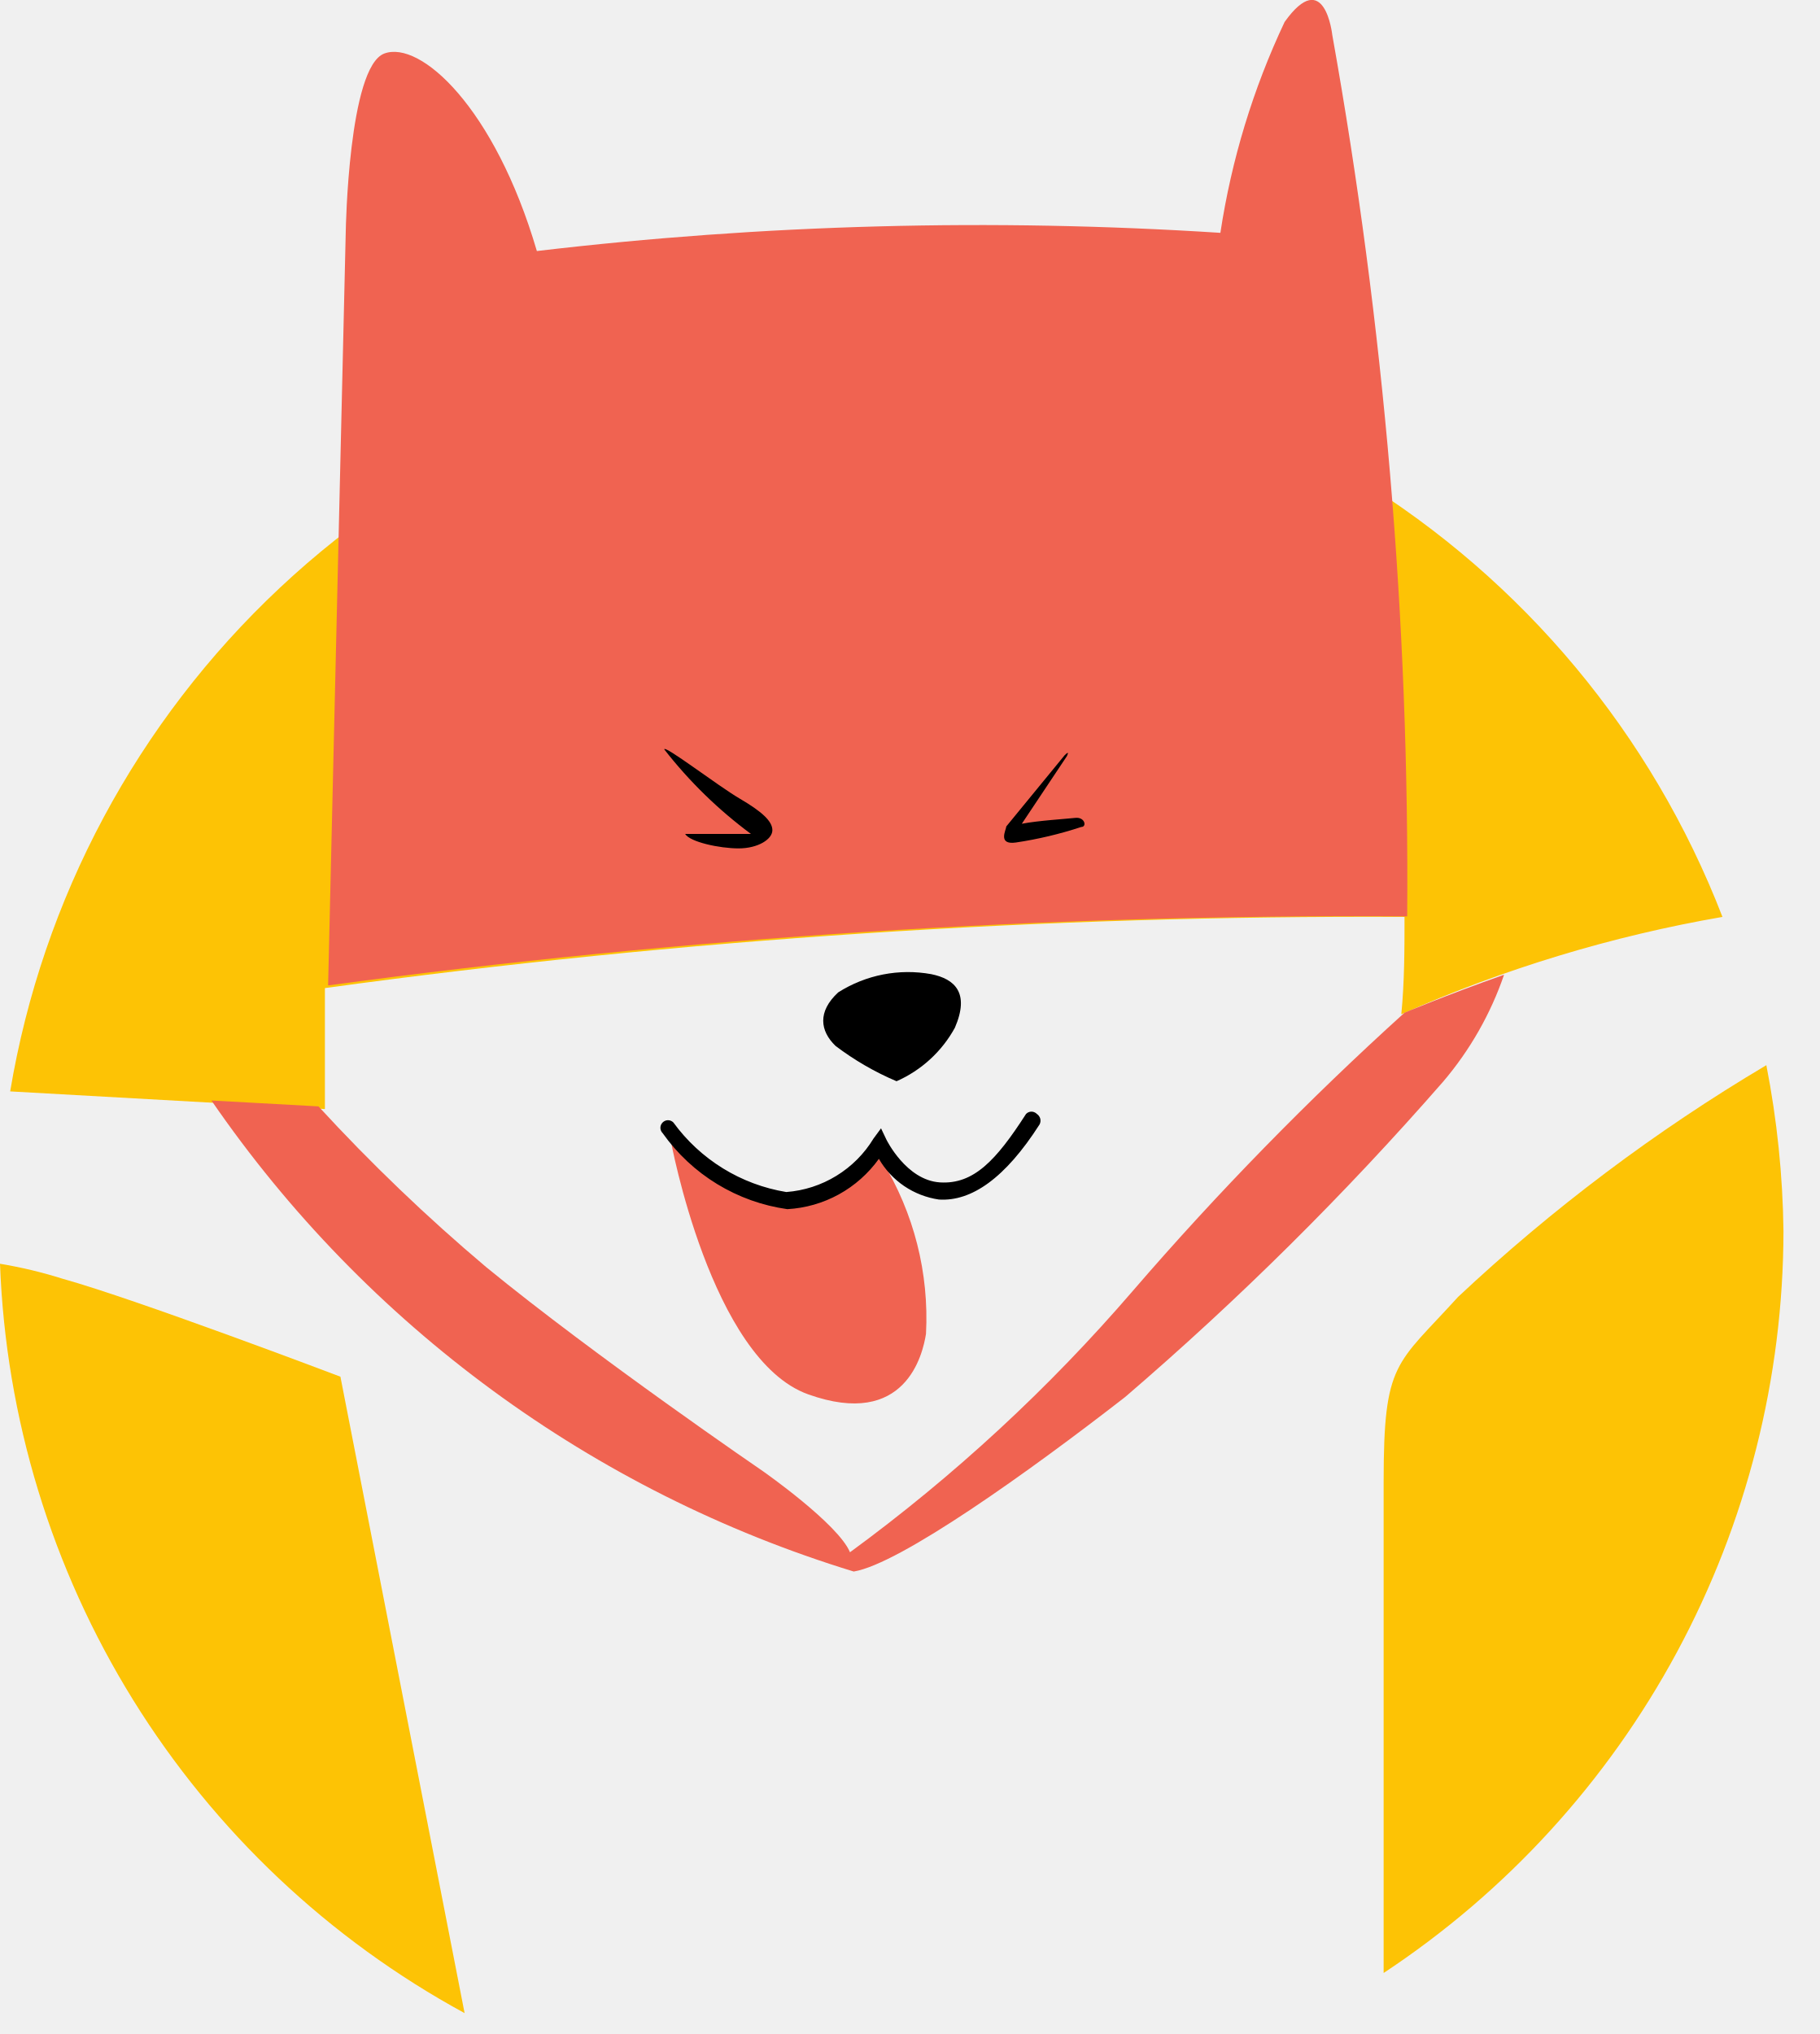
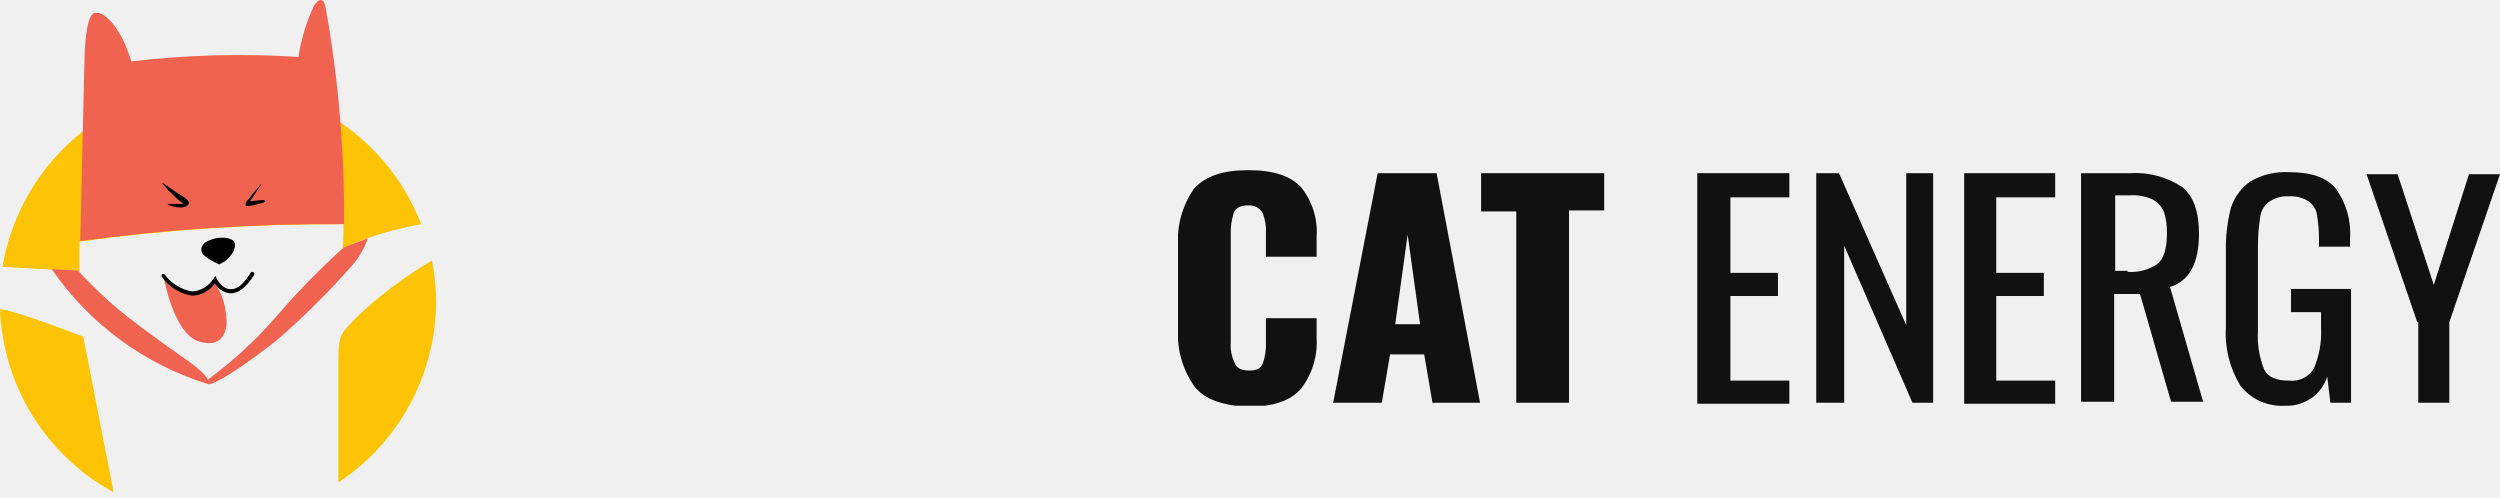
- <svg xmlns="http://www.w3.org/2000/svg" width="34" height="38" viewBox="0 0 34 38" fill="none">
-   <g clip-path="url(#clip0_153_267)">
-     <path d="M6.07 20.72V18.46C12.754 17.542 19.494 17.098 26.24 17.13C26.24 17.73 26.24 18.34 26.18 18.95C28.098 18.099 30.113 17.488 32.18 17.13C30.863 13.722 28.462 10.841 25.347 8.931C22.232 7.021 18.576 6.186 14.941 6.557C11.306 6.927 7.894 8.482 5.229 10.981C2.563 13.48 0.793 16.786 0.19 20.39L6.07 20.72Z" fill="#FDC305" />
-     <path d="M27.24 24.23C26.08 25.51 25.85 25.43 25.85 27.68C25.85 28.59 25.85 32.58 25.85 36.86C28.142 35.346 30.024 33.288 31.328 30.869C32.632 28.451 33.316 25.747 33.32 23C33.307 21.959 33.2 20.922 33 19.9C30.928 21.13 28.997 22.581 27.24 24.23Z" fill="#FDC305" />
+ <svg xmlns="http://www.w3.org/2000/svg" width="191" height="38" viewBox="0 0 191 38" fill="none">
+   <g clip-path="url(#clip0_9_399)">
+     <path d="M6.07 20.72V18.46C12.754 17.542 19.494 17.098 26.24 17.13C26.24 17.73 26.24 18.34 26.18 18.95C28.098 18.099 30.113 17.488 32.18 17.13C30.863 13.722 28.462 10.841 25.347 8.931C22.233 7.021 18.576 6.186 14.941 6.557C11.306 6.927 7.894 8.482 5.229 10.981C2.563 13.48 0.793 16.786 0.19 20.39L6.07 20.72Z" fill="#FDC305" />
+     <path d="M27.24 24.23C26.08 25.51 25.85 25.43 25.85 27.68C25.85 28.59 25.85 32.58 25.85 36.86C28.142 35.346 30.024 33.288 31.328 30.869C32.631 28.451 33.316 25.747 33.32 23C33.307 21.959 33.2 20.922 33 19.9C30.928 21.13 28.997 22.581 27.24 24.23Z" fill="#FDC305" />
    <path d="M6.36 25.72C6.36 25.72 2.57 24.28 1.17 23.89C0.787 23.769 0.396 23.676 0 23.61C0.108 26.496 0.966 29.304 2.487 31.759C4.009 34.213 6.143 36.23 8.68 37.61L6.36 25.72Z" fill="#FDC305" />
-     <path d="M26.29 17.12C26.331 11.599 25.862 6.085 24.89 0.65C24.89 0.65 24.75 -0.64 24 0.41C23.411 1.658 23.007 2.985 22.8 4.35C18.542 4.076 14.268 4.19 10.03 4.69C9.24 2 7.85 0.75 7.18 1C6.51 1.25 6.46 4.31 6.46 4.31L6.13 18.41C12.811 17.506 19.548 17.075 26.29 17.12Z" fill="#F06351" />
-     <path d="M12.41 14C12.41 13.91 13.41 14.68 13.82 14.92C14.23 15.16 14.43 15.34 14.43 15.51C14.43 15.68 14.16 15.85 13.8 15.85C13.44 15.85 12.89 15.73 12.8 15.58H13.74H14.03C13.421 15.129 12.876 14.598 12.41 14Z" fill="black" />
+     <path d="M26.29 17.12C26.331 11.599 25.862 6.085 24.89 0.65C24.89 0.65 24.75 -0.64 24 0.41C23.411 1.658 23.007 2.985 22.8 4.35C18.542 4.076 14.268 4.19 10.03 4.69C9.24 2 7.85 0.75 7.18 1C6.51 1.25 6.46 4.31 6.46 4.31L6.13 18.41C12.811 17.506 19.548 17.075 26.29 17.12V17.12Z" fill="#F06351" />
+     <path d="M12.41 14C12.41 13.91 13.41 14.68 13.82 14.92C14.23 15.16 14.43 15.34 14.43 15.51C14.43 15.68 14.16 15.85 13.8 15.85C13.44 15.85 12.89 15.73 12.8 15.58H13.74H14.03C13.421 15.129 12.876 14.598 12.41 14V14Z" fill="black" />
    <path d="M19.89 14.11L18.8 15.44C18.8 15.5 18.63 15.79 18.98 15.74C19.394 15.678 19.802 15.581 20.2 15.45C20.31 15.45 20.27 15.26 20.09 15.28C19.91 15.3 19.4 15.33 19.09 15.39L19.93 14.13C19.93 14.13 20 14 19.89 14.11Z" fill="black" />
-     <path d="M16.75 20.2C17.213 19.996 17.597 19.644 17.84 19.2C18.12 18.55 17.84 18.29 17.4 18.2C16.798 18.09 16.177 18.212 15.66 18.54C15.27 18.9 15.32 19.26 15.61 19.54C15.961 19.806 16.344 20.028 16.75 20.2Z" fill="black" />
-     <path d="M16.35 21.45C16.238 21.678 16.082 21.883 15.89 22.05C15.605 22.279 15.255 22.412 14.89 22.43C14.364 22.472 13.841 22.319 13.42 22C13.222 21.881 13.044 21.732 12.89 21.56C12.79 21.449 12.667 21.36 12.53 21.3C12.53 21.3 13.28 25.4 15.1 26.05C16.92 26.7 17.24 25.3 17.3 24.92C17.36 23.785 17.074 22.659 16.48 21.69C16.46 21.38 16.45 21.58 16.35 21.45Z" fill="#F06351" />
-     <path d="M14.71 22.59C14.245 22.525 13.799 22.365 13.398 22.121C12.998 21.877 12.651 21.553 12.38 21.17C12.367 21.157 12.356 21.141 12.349 21.124C12.342 21.107 12.338 21.089 12.338 21.07C12.338 21.051 12.342 21.033 12.349 21.016C12.356 20.999 12.367 20.983 12.38 20.97C12.393 20.957 12.409 20.946 12.426 20.939C12.443 20.932 12.461 20.928 12.48 20.928C12.499 20.928 12.517 20.932 12.534 20.939C12.551 20.946 12.567 20.957 12.58 20.97C13.085 21.664 13.843 22.131 14.69 22.27C15.022 22.245 15.343 22.141 15.626 21.967C15.91 21.793 16.148 21.554 16.32 21.27L16.46 21.08L16.56 21.29C16.56 21.29 16.93 22.05 17.56 22.09C18.19 22.13 18.61 21.68 19.17 20.81C19.183 20.797 19.199 20.786 19.216 20.779C19.233 20.772 19.251 20.768 19.27 20.768C19.289 20.768 19.307 20.772 19.324 20.779C19.341 20.786 19.357 20.797 19.37 20.81C19.402 20.831 19.425 20.863 19.435 20.9C19.444 20.937 19.439 20.977 19.42 21.01C18.78 22.01 18.15 22.45 17.54 22.41C17.308 22.376 17.087 22.29 16.893 22.159C16.699 22.027 16.537 21.853 16.42 21.65C16.223 21.924 15.968 22.151 15.672 22.314C15.376 22.477 15.047 22.571 14.71 22.59Z" fill="black" />
-     <path d="M26.24 18.92C24.445 20.544 22.751 22.277 21.17 24.11C19.599 25.936 17.824 27.577 15.88 29C15.66 28.47 14.26 27.49 14.26 27.49C14.26 27.49 11.13 25.35 9.08 23.67C7.974 22.737 6.929 21.735 5.95 20.67L3.95 20.56C6.84 24.765 11.07 27.868 15.95 29.36C16.81 29.22 19.22 27.5 21.02 26.1C23.139 24.282 25.124 22.313 26.96 20.21C27.462 19.621 27.849 18.942 28.1 18.21C27 18.6 26.24 18.92 26.24 18.92Z" fill="#F06351" />
+     <path d="M16.75 20.2C17.213 19.996 17.597 19.644 17.84 19.2C18.12 18.55 17.84 18.29 17.4 18.2C16.798 18.09 16.177 18.212 15.66 18.54C15.27 18.9 15.32 19.26 15.61 19.54C15.961 19.806 16.344 20.028 16.75 20.2V20.2Z" fill="black" />
+     <path d="M16.35 21.45C16.238 21.679 16.082 21.883 15.89 22.05C15.605 22.279 15.255 22.412 14.89 22.43C14.364 22.472 13.841 22.319 13.42 22C13.222 21.881 13.044 21.733 12.89 21.56C12.79 21.449 12.667 21.361 12.53 21.3C12.53 21.3 13.28 25.4 15.1 26.05C16.92 26.7 17.24 25.3 17.3 24.92C17.36 23.785 17.074 22.659 16.48 21.69C16.46 21.38 16.45 21.58 16.35 21.45Z" fill="#F06351" />
+     <path d="M14.71 22.59C14.245 22.525 13.799 22.365 13.398 22.121C12.998 21.877 12.651 21.553 12.38 21.17C12.367 21.157 12.356 21.141 12.349 21.124C12.342 21.107 12.338 21.089 12.338 21.07C12.338 21.051 12.342 21.033 12.349 21.016C12.356 20.999 12.367 20.983 12.38 20.97C12.393 20.957 12.409 20.946 12.426 20.939C12.443 20.932 12.461 20.928 12.48 20.928C12.499 20.928 12.517 20.932 12.534 20.939C12.551 20.946 12.567 20.957 12.58 20.97C13.085 21.664 13.843 22.131 14.69 22.27V22.27C15.022 22.245 15.343 22.141 15.626 21.967C15.91 21.793 16.148 21.554 16.32 21.27L16.46 21.08L16.56 21.29C16.56 21.29 16.93 22.05 17.56 22.09C18.19 22.13 18.61 21.68 19.17 20.81C19.183 20.797 19.199 20.786 19.216 20.779C19.233 20.772 19.251 20.768 19.27 20.768C19.289 20.768 19.307 20.772 19.324 20.779C19.341 20.786 19.357 20.797 19.37 20.81C19.402 20.831 19.425 20.863 19.435 20.9C19.444 20.937 19.439 20.977 19.42 21.01C18.78 22.01 18.15 22.45 17.54 22.41C17.308 22.376 17.087 22.29 16.893 22.159C16.699 22.027 16.537 21.853 16.42 21.65C16.223 21.924 15.968 22.151 15.672 22.314C15.376 22.477 15.047 22.571 14.71 22.59V22.59Z" fill="black" />
+     <path d="M26.24 18.92C24.445 20.544 22.751 22.277 21.17 24.11C19.599 25.936 17.824 27.577 15.88 29C15.66 28.47 14.26 27.49 14.26 27.49C14.26 27.49 11.13 25.35 9.08 23.67C7.974 22.737 6.929 21.735 5.95 20.67L3.95 20.56C6.84 24.765 11.07 27.867 15.95 29.36C16.81 29.22 19.22 27.5 21.02 26.1C23.139 24.282 25.124 22.313 26.96 20.21C27.462 19.621 27.849 18.942 28.1 18.21C27 18.6 26.24 18.92 26.24 18.92Z" fill="#F06351" />
+   </g>
+   <g clip-path="url(#clip1_9_399)">
+     <path d="M91.264 29.538C90.37 28.276 89.925 26.763 90 25.231V18.846C89.892 17.298 90.308 15.758 91.186 14.461C92.055 13.461 93.398 13 95.374 13C97.35 13 98.614 13.461 99.404 14.308C100.263 15.379 100.685 16.721 100.59 18.077V19.615H96.718V17.846C96.749 17.323 96.668 16.799 96.48 16.308C96.38 16.109 96.221 15.945 96.024 15.835C95.827 15.726 95.6 15.676 95.374 15.692C94.821 15.692 94.426 15.846 94.268 16.231C94.089 16.777 94.009 17.35 94.031 17.923V26.154C93.989 26.71 94.098 27.267 94.347 27.769C94.505 28.154 94.9 28.308 95.453 28.308C96.006 28.308 96.322 28.154 96.48 27.769C96.66 27.249 96.74 26.702 96.718 26.154V24.308H100.59V25.846C100.67 27.224 100.251 28.585 99.404 29.692C98.614 30.615 97.271 31.077 95.374 31.077C93.477 31 92.055 30.538 91.264 29.538Z" fill="#111111" />
+     <path d="M105.253 13.231H109.757L113.077 30.769H109.441L108.809 27.077H106.201L105.569 30.769H101.854L105.253 13.231ZM108.493 24.769L107.545 17.923L106.596 24.769H108.493Z" fill="#111111" />
+     <path d="M115.843 16.154H113.156V13.231H122.56V16.077H119.873V30.769H115.843V16.154Z" fill="#111111" />
+     <path d="M129.752 13.231H136.707V15.077H132.202V20.846H135.837V22.615H132.202V29.077H136.707V30.846H129.673V13.231H129.752Z" fill="#111111" />
+     <path d="M138.761 13.231H140.5L145.637 24.846V13.231H147.692V30.769H146.111L140.895 18.769V30.769H138.761V13.231Z" fill="#111111" />
+     <path d="M150.063 13.231H157.017V15.077H152.513V20.846H156.148V22.615H152.513V29.077H157.017V30.846H150.063V13.231Z" fill="#111111" />
+     <path d="M159.072 13.231H162.707C164.137 13.135 165.559 13.514 166.738 14.308C167.607 15 168.002 16.231 168.002 17.846C168.002 20.077 167.291 21.462 165.79 21.923L168.318 30.692H165.869L163.498 22.462H161.522V30.692H158.993V13.231H159.072ZM162.549 20.769C163.364 20.835 164.176 20.617 164.841 20.154C165.315 19.769 165.552 19 165.552 17.846C165.574 17.273 165.494 16.701 165.315 16.154C165.137 15.762 164.832 15.437 164.446 15.231C163.902 14.989 163.304 14.884 162.707 14.923H161.601V20.692H162.549V20.769Z" fill="#111111" />
+     <path d="M171.163 29.462C170.342 28.117 169.956 26.562 170.057 25V19.154C170.038 18.039 170.17 16.927 170.452 15.846C170.717 15.039 171.244 14.337 171.954 13.846C172.836 13.338 173.854 13.097 174.878 13.154C176.538 13.154 177.723 13.539 178.434 14.385C179.252 15.502 179.644 16.862 179.541 18.231V18.846H177.17V18.308C177.173 17.663 177.12 17.02 177.012 16.385C176.945 15.983 176.718 15.623 176.379 15.385C175.935 15.101 175.408 14.966 174.878 15C174.311 14.965 173.75 15.128 173.297 15.462C173.111 15.614 172.959 15.802 172.851 16.014C172.742 16.225 172.679 16.456 172.665 16.692C172.561 17.38 172.508 18.074 172.507 18.769V25.308C172.449 26.304 172.61 27.301 172.981 28.231C173.297 28.846 173.93 29.077 174.878 29.077C175.252 29.122 175.632 29.059 175.97 28.895C176.307 28.73 176.587 28.473 176.775 28.154C177.192 27.181 177.381 26.13 177.328 25.077V23.846H175.036V22.077H179.62V30.769H178.039L177.802 28.769C177.595 29.439 177.163 30.023 176.576 30.427C175.989 30.832 175.28 31.033 174.562 31C173.909 31.037 173.256 30.916 172.663 30.648C172.07 30.379 171.555 29.972 171.163 29.462V29.462Z" fill="#111111" />
+     <path d="M184.678 24.615L180.805 13.308H183.176L185.942 21.769L188.629 13.308H191L187.128 24.615V30.769H184.757V24.615H184.678Z" fill="#111111" />
  </g>
  <defs>
-     <clipPath id="clip0_153_267">
+     <clipPath id="clip0_9_399">
      <rect width="33.32" height="37.61" fill="white" />
+     </clipPath>
+     <clipPath id="clip1_9_399">
+       <rect width="101" height="18" fill="white" transform="translate(90 13)" />
    </clipPath>
  </defs>
</svg>
